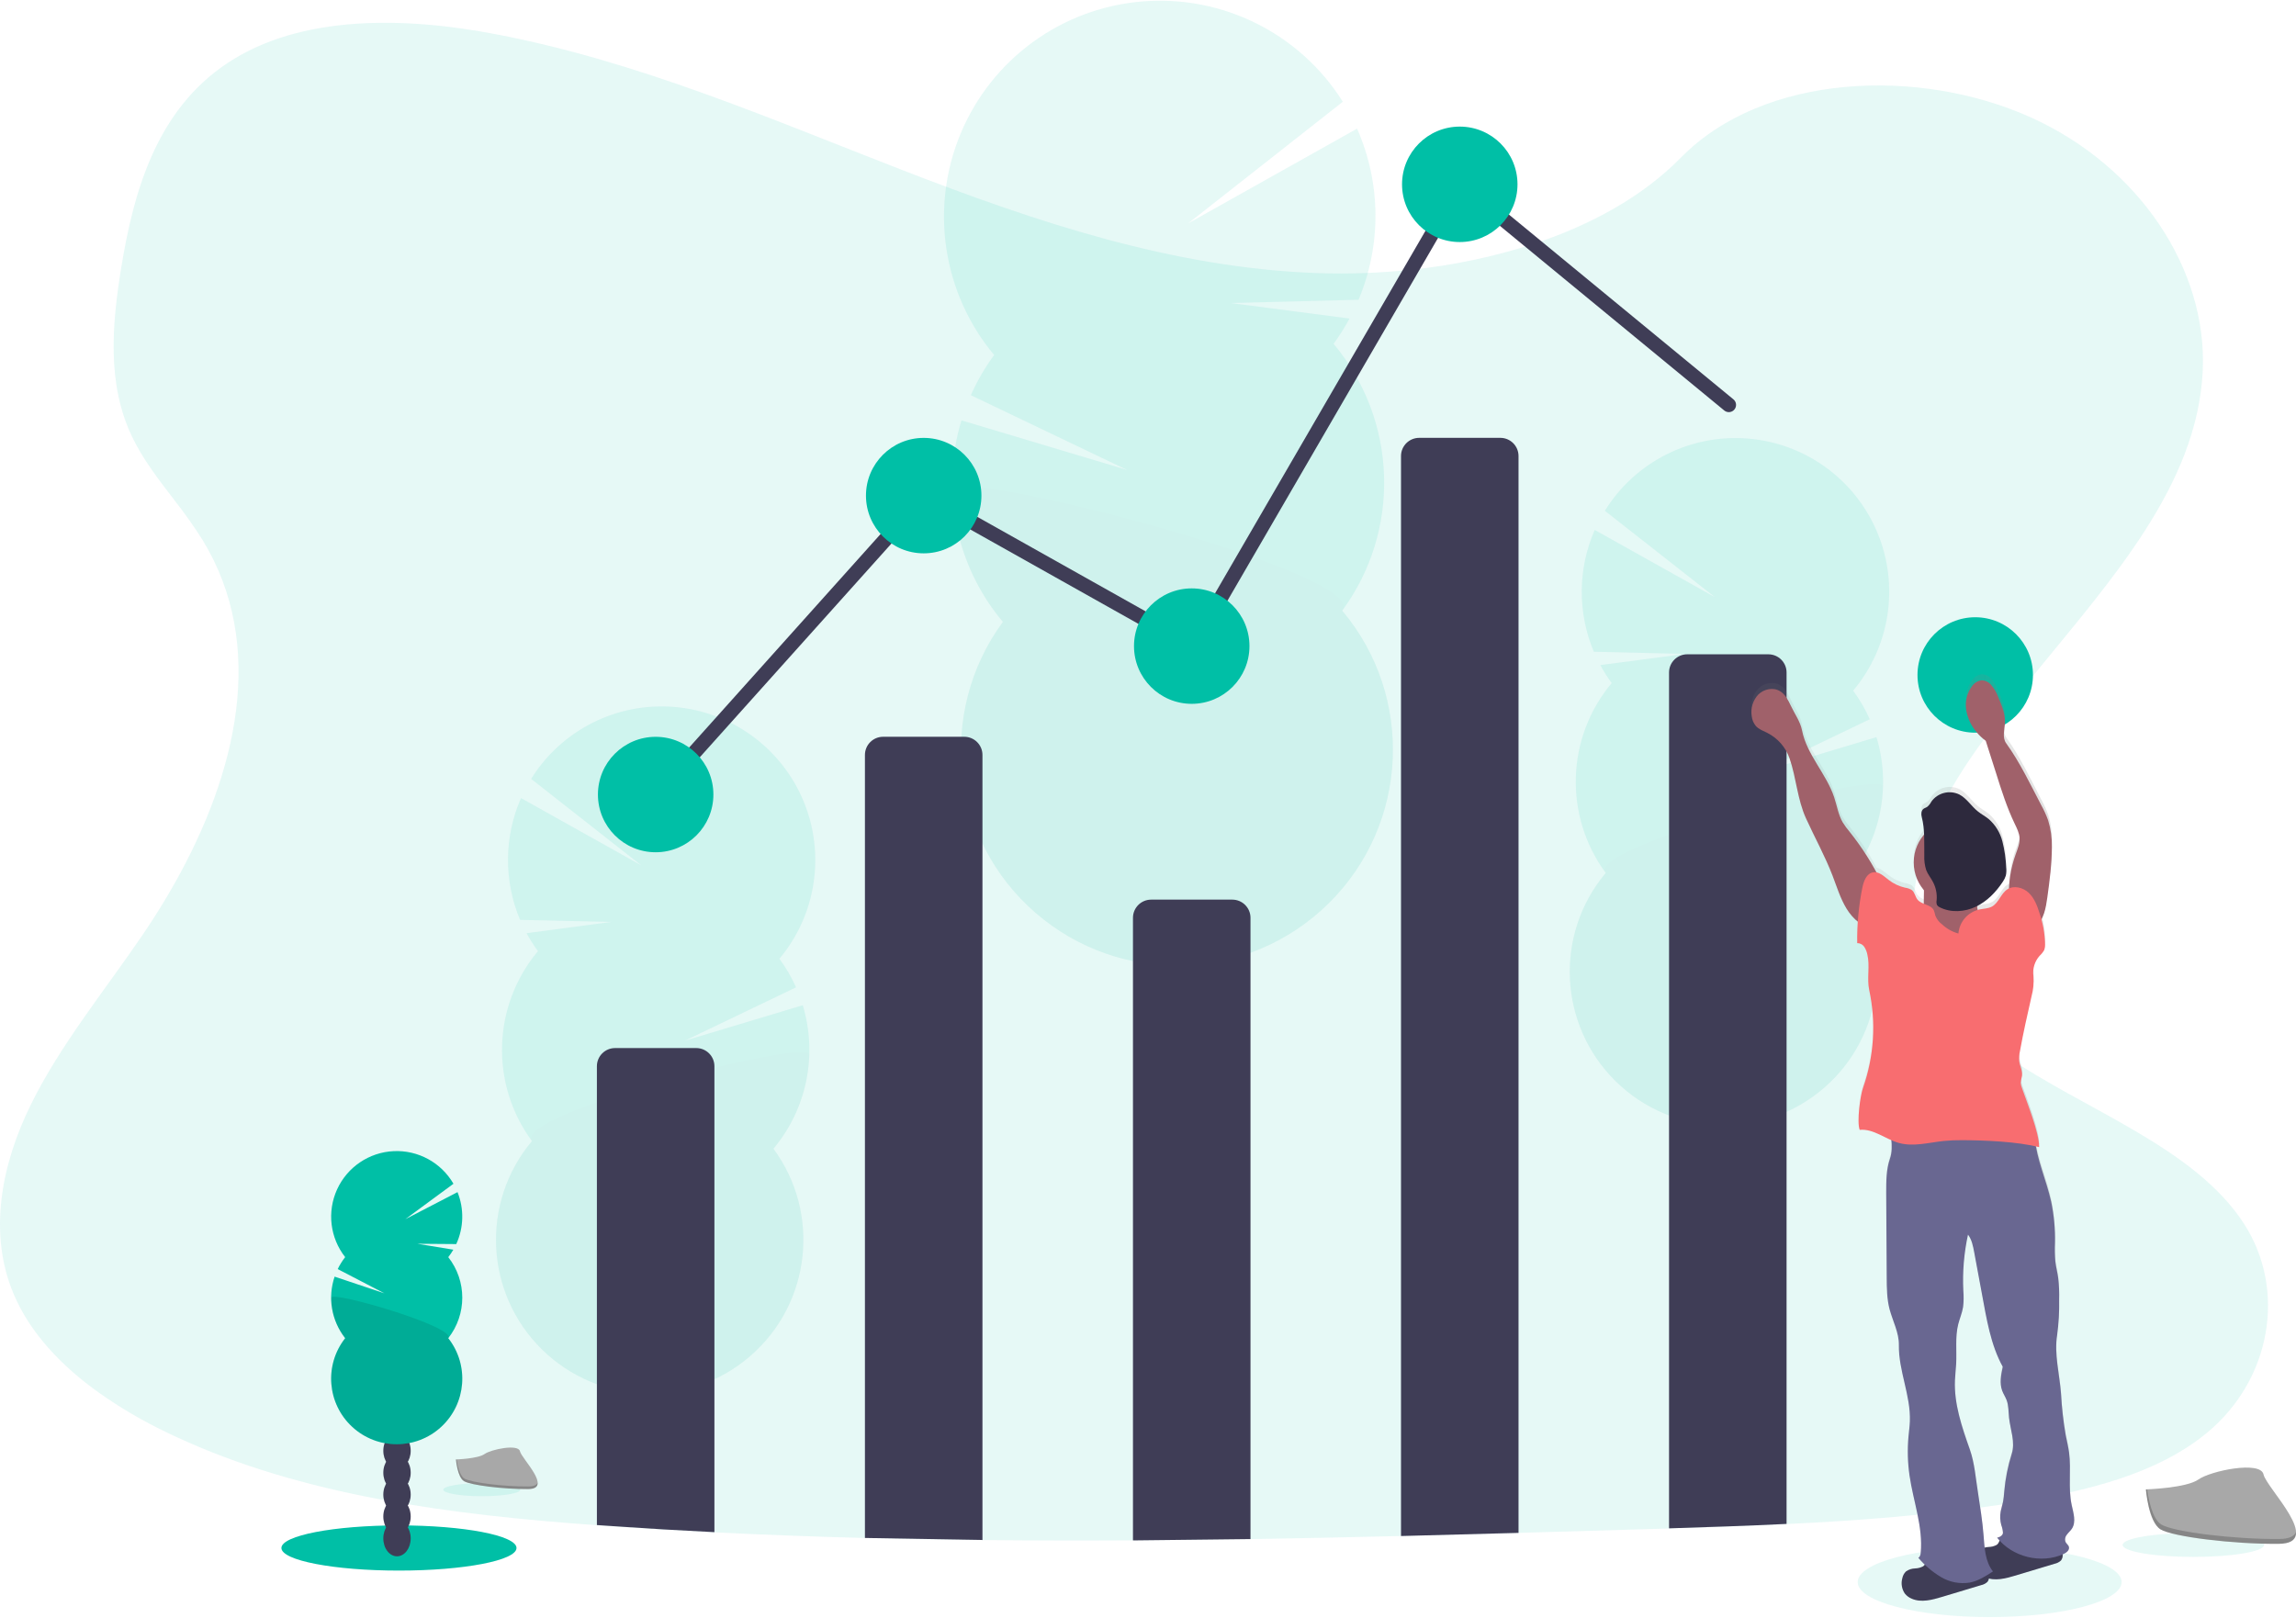
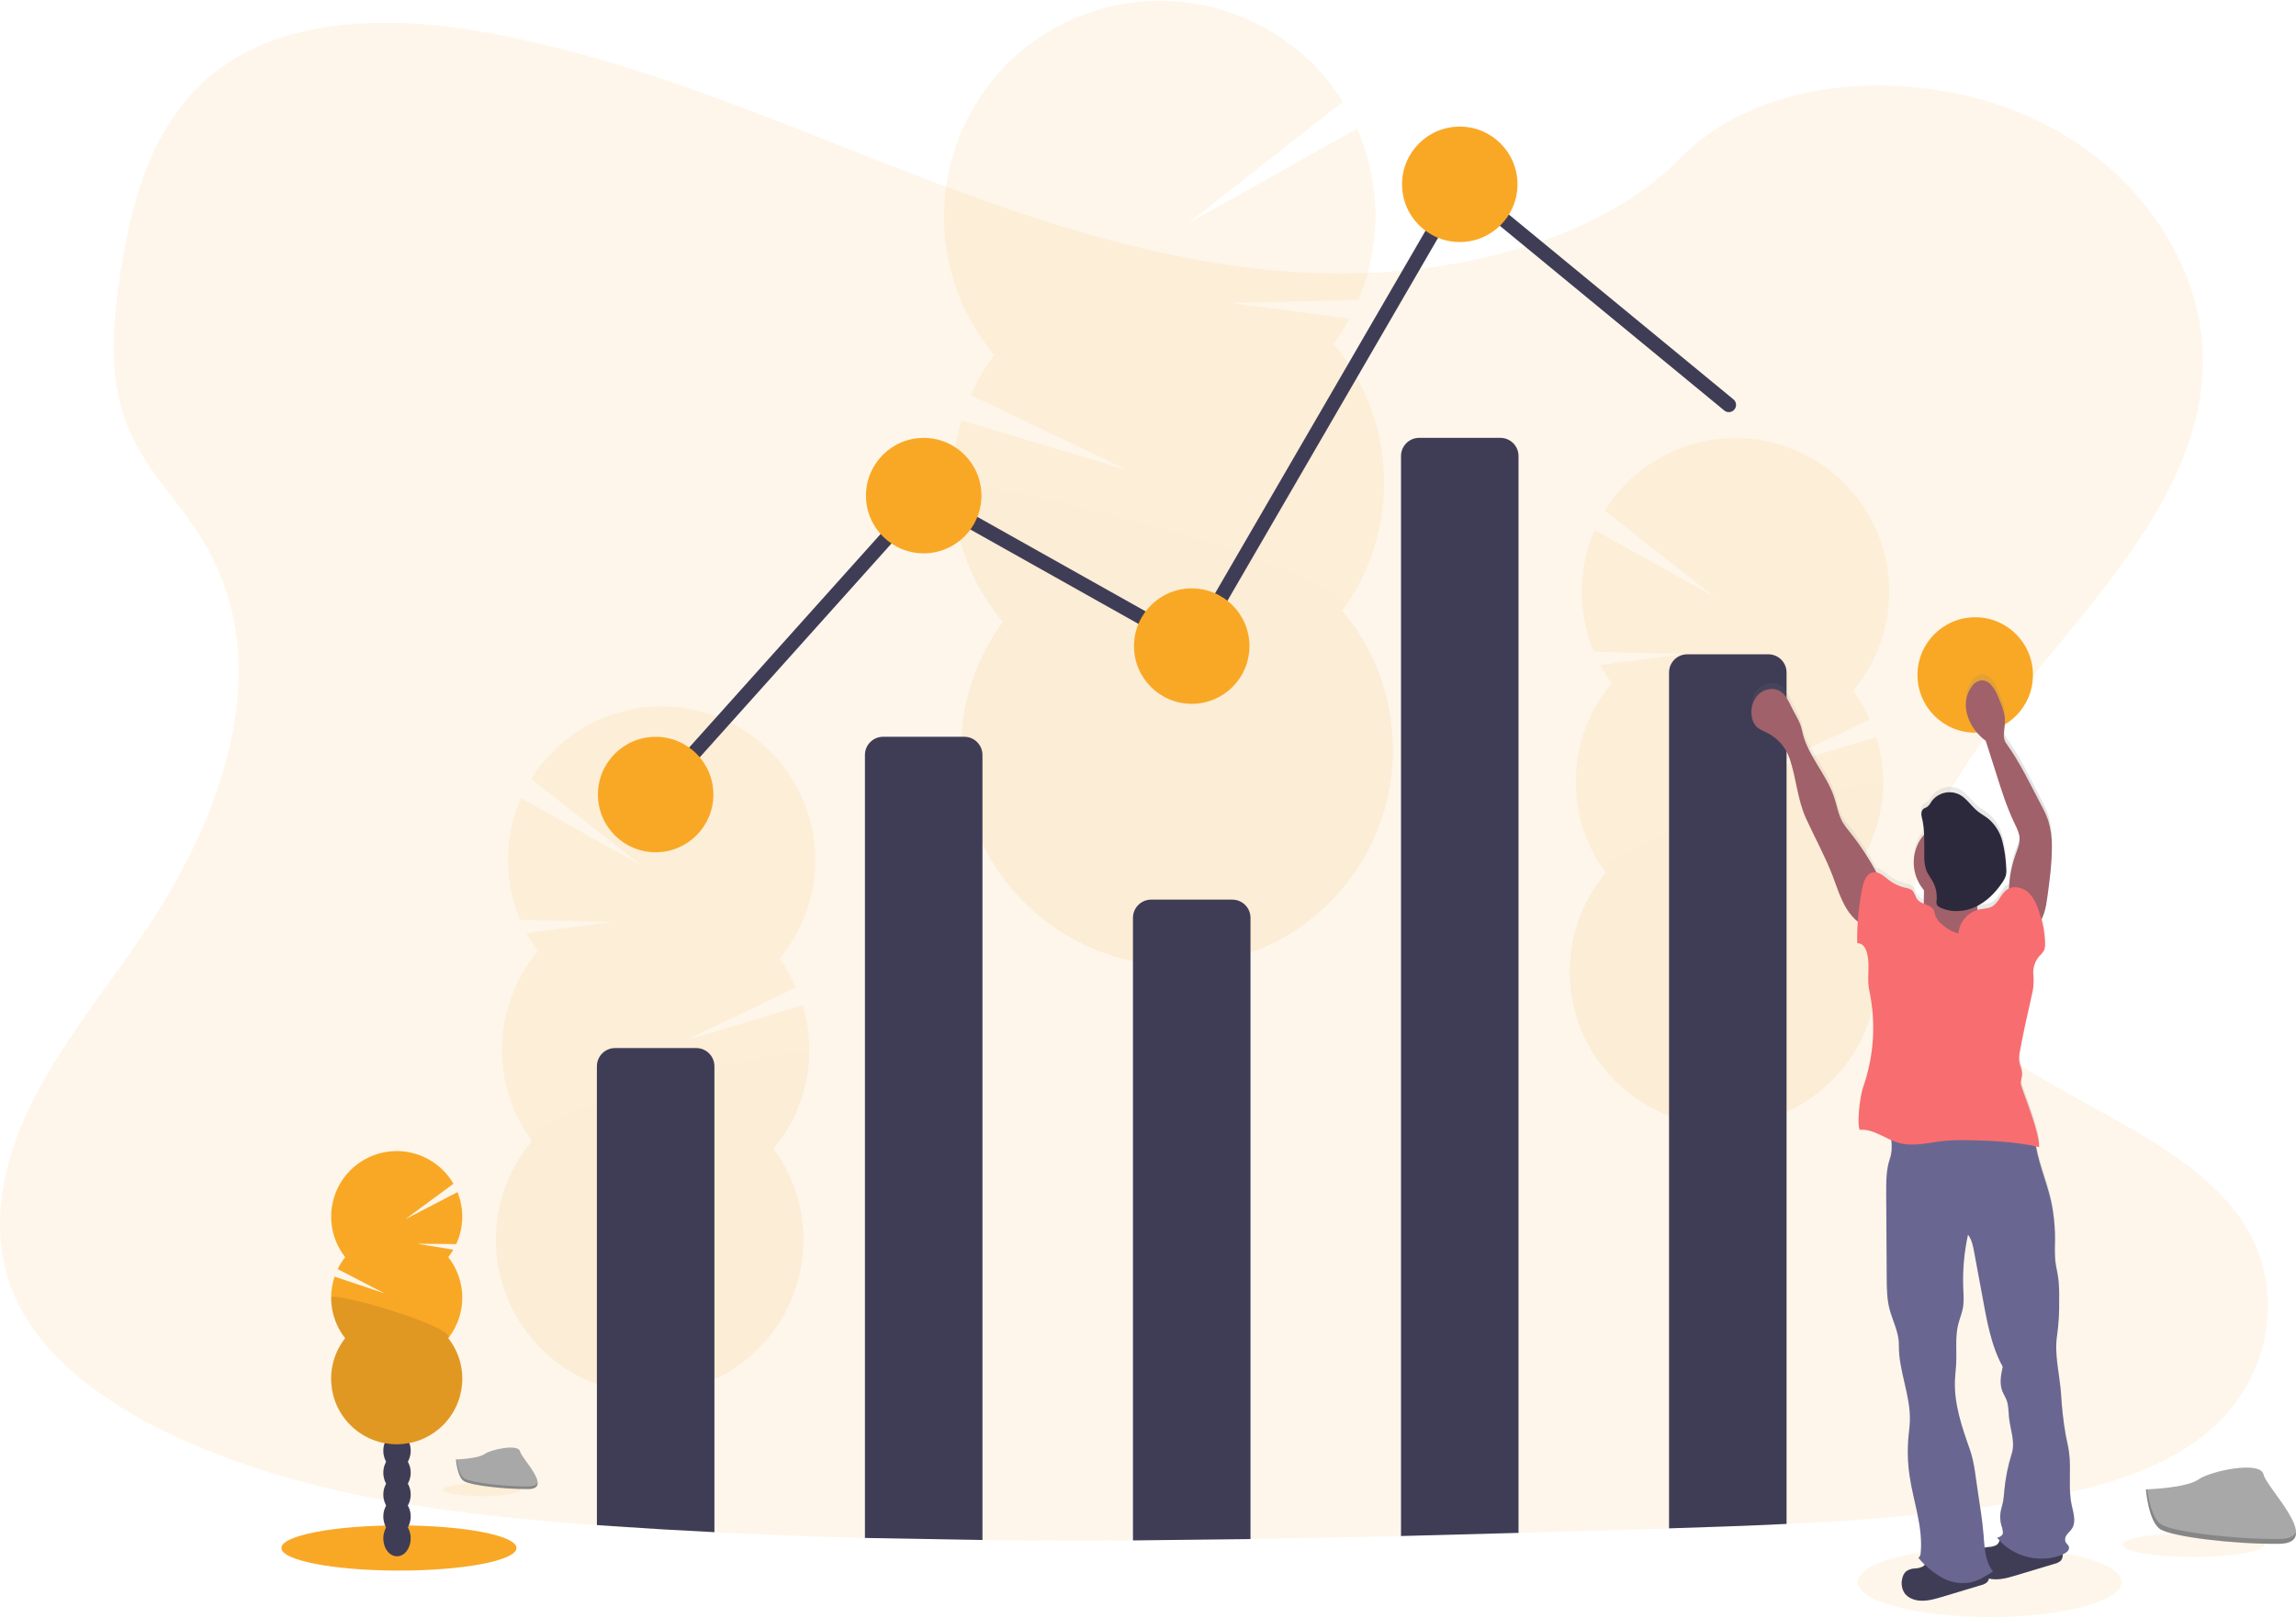
<svg xmlns="http://www.w3.org/2000/svg" id="b43bf247-fd00-4c66-86de-2f4e4870ba29" data-name="Layer 1" width="1113.58" height="784.41" viewBox="0 0 1113.58 784.41">
  <defs>
    <linearGradient id="e697e668-bf6d-4d5c-9412-9fae30629717" x1="990.77" y1="609.55" x2="1147.32" y2="609.55" gradientTransform="matrix(-1, 0, 0, 1, 2040, 0)" gradientUnits="userSpaceOnUse">
      <stop offset="0" stop-color="gray" stop-opacity="0.25" />
      <stop offset="0.54" stop-color="gray" stop-opacity="0.12" />
      <stop offset="1" stop-color="gray" stop-opacity="0.1" />
    </linearGradient>
  </defs>
-   <ellipse cx="965" cy="767.42" rx="64" ry="16.99" fill="#00bfa6" opacity="0.1" />
-   <path d="M1113.76,752.68c-24.35,20.2-59,28.56-92.51,33.84l-5.64.86c-35,5.22-70.39,8-105.9,9.69-19,.92-38,1.57-57,2.15l-14.89.44q-29,.86-58.11,1.69-28.5.81-57,1.52-36.5.89-73,1.48-28.5.45-57,.62-36.51.21-73-.14-28.52-.29-57-1-36.52-.94-73-2.75-24.76-1.21-49.49-2.91l-7.51-.53c-70.77-5.1-142.81-14.25-204.74-43.17l-1.67-.79c-.83-.39-1.66-.78-2.49-1.19a224.11,224.11,0,0,1-32.56-19.09c-18.31-13.06-33.43-29-41.42-47.91-12.52-29.66-5.9-63,8.4-92S94,538.31,112.57,511c5.44-8,10.6-16.3,15.4-24.81,30-53.37,44.88-115.13,13.43-166.56a228.58,228.58,0,0,0-13.43-19c-7.67-10-15.47-20-20.74-31.07-12.29-25.76-9.65-54.73-5.17-82.25,6-36.59,17-76,51.38-98.86,35.67-23.74,86.3-22.54,130.57-14,68.83,13.19,132.36,40.8,196.49,65.7s131.31,47.67,201.82,50.12a322.09,322.09,0,0,0,45.38-1.65h0a287.81,287.81,0,0,0,59.12-12.45c27.75-9.14,53-22.89,71.72-42,40.15-40.85,115.6-43.94,170-19.27,51.91,23.54,85.48,73.36,83,123.12-2.82,55.39-44.3,100.93-82.31,147.64-4.61,5.66-9.16,11.34-13.59,17.06q-3.71,4.79-7.28,9.6h0c-4.17,5.66-8.2,11.35-12,17.11-19.42,29.53-33.15,65-19.78,96.88,7.5,17.85,21.81,31.47,39.06,43.36,38.65,26.63,92,44.55,116,81.83C1152.32,683.63,1144.66,727,1113.76,752.68Z" transform="translate(-43.21 -57.79)" fill="#00bfa6" opacity="0.1" />
+   <ellipse cx="965" cy="767.42" rx="64" ry="16.99" fill="#f9a826" opacity="0.1" />
+   <path d="M1113.76,752.68c-24.35,20.2-59,28.56-92.51,33.84l-5.64.86c-35,5.22-70.39,8-105.9,9.69-19,.92-38,1.57-57,2.15l-14.89.44q-29,.86-58.11,1.69-28.5.81-57,1.52-36.5.89-73,1.48-28.5.45-57,.62-36.51.21-73-.14-28.52-.29-57-1-36.52-.94-73-2.75-24.76-1.21-49.49-2.91l-7.51-.53c-70.77-5.1-142.81-14.25-204.74-43.17l-1.67-.79c-.83-.39-1.66-.78-2.49-1.19a224.11,224.11,0,0,1-32.56-19.09c-18.31-13.06-33.43-29-41.42-47.91-12.52-29.66-5.9-63,8.4-92S94,538.31,112.57,511c5.44-8,10.6-16.3,15.4-24.81,30-53.37,44.88-115.13,13.43-166.56a228.58,228.58,0,0,0-13.43-19c-7.67-10-15.47-20-20.74-31.07-12.29-25.76-9.65-54.73-5.17-82.25,6-36.59,17-76,51.38-98.86,35.67-23.74,86.3-22.54,130.57-14,68.83,13.19,132.36,40.8,196.49,65.7s131.31,47.67,201.82,50.12a322.09,322.09,0,0,0,45.38-1.65h0a287.81,287.81,0,0,0,59.12-12.45c27.75-9.14,53-22.89,71.72-42,40.15-40.85,115.6-43.94,170-19.27,51.91,23.54,85.48,73.36,83,123.12-2.82,55.39-44.3,100.93-82.31,147.64-4.61,5.66-9.16,11.34-13.59,17.06q-3.71,4.79-7.28,9.6h0c-4.17,5.66-8.2,11.35-12,17.11-19.42,29.53-33.15,65-19.78,96.88,7.5,17.85,21.81,31.47,39.06,43.36,38.65,26.63,92,44.55,116,81.83C1152.32,683.63,1144.66,727,1113.76,752.68Z" transform="translate(-43.21 -57.79)" fill="#f9a826" opacity="0.1" />
  <g opacity="0.1">
    <path d="M598.71,607.14q.06,1.41.21,2.76,11.67-4.65,22.91-10a18.57,18.57,0,0,0,10.59-5.18c2.19-1.1,4.37-2.25,6.53-3.4a26.82,26.82,0,0,0-1.66-3c-4.21-6.65-10.61-10.81-17.66-10.58s-13.15,4.8-16.92,11.69A34.46,34.46,0,0,0,598.71,607.14Z" transform="translate(-43.21 -57.79)" fill="#3f3d56" />
    <path d="M597.56,572.17a34.57,34.57,0,0,0,5.15,17.32c4.22,6.63,10.62,10.79,17.67,10.56.49,0,1-.07,1.45-.11a18.57,18.57,0,0,0,10.59-5.18,25.47,25.47,0,0,0,4.87-6.38,35.82,35.82,0,0,0-1.14-35c-4.22-6.65-10.62-10.81-17.67-10.58s-13.14,4.8-16.91,11.69A34.47,34.47,0,0,0,597.56,572.17Z" transform="translate(-43.21 -57.79)" fill="#3f3d56" />
    <ellipse cx="618.28" cy="536.48" rx="21.87" ry="28.63" transform="translate(-60.47 -37.23) rotate(-1.88)" fill="#3f3d56" />
    <ellipse cx="617.13" cy="501.51" rx="21.87" ry="28.63" transform="translate(-59.32 -37.28) rotate(-1.88)" fill="#3f3d56" />
    <ellipse cx="615.99" cy="466.54" rx="21.87" ry="28.63" transform="translate(-58.18 -37.34) rotate(-1.88)" fill="#3f3d56" />
-     <path d="M690,224.56a104.08,104.08,0,0,0,7.74-12.25L640,204.77l62.12-1.58a104.89,104.89,0,0,0-.72-83l-81.91,45.95,75-59A104.75,104.75,0,1,0,525.38,230a105.16,105.16,0,0,0-11.31,19.48l75.81,36.28-80.36-24.06a104.8,104.8,0,0,0,20.11,97.75A104.74,104.74,0,1,0,694.19,354,104.77,104.77,0,0,0,690,224.56Z" transform="translate(-43.21 -57.79)" fill="#00bfa6" />
+     <path d="M690,224.56a104.08,104.08,0,0,0,7.74-12.25L640,204.77l62.12-1.58a104.89,104.89,0,0,0-.72-83l-81.91,45.95,75-59A104.75,104.75,0,1,0,525.38,230a105.16,105.16,0,0,0-11.31,19.48l75.81,36.28-80.36-24.06a104.8,104.8,0,0,0,20.11,97.75A104.74,104.74,0,1,0,694.19,354,104.77,104.77,0,0,0,690,224.56Z" transform="translate(-43.21 -57.79)" fill="#f9a826" />
    <path d="M505.1,295.42a104.26,104.26,0,0,0,24.53,64A104.74,104.74,0,1,0,694.19,354C707.64,335.74,504.72,283.67,505.1,295.42Z" transform="translate(-43.21 -57.79)" opacity="0.1" />
  </g>
  <g opacity="0.1">
    <path d="M369.39,791.35c0,.66-.07,1.32-.15,2q-8.3-3.3-16.31-7.07a13.21,13.21,0,0,1-7.54-3.67q-2.34-1.19-4.65-2.42a18.9,18.9,0,0,1,1.18-2.12c3-4.74,7.54-7.7,12.56-7.54s9.36,3.4,12,8.3A24.5,24.5,0,0,1,369.39,791.35Z" transform="translate(-43.21 -57.79)" fill="#3f3d56" />
    <path d="M370.17,766.46a24.59,24.59,0,0,1-3.64,12.33c-3,4.72-7.55,7.69-12.56,7.53l-1-.08a13.21,13.21,0,0,1-7.54-3.67,18,18,0,0,1-3.47-4.54,25.53,25.53,0,0,1,.78-24.89c3-4.74,7.55-7.7,12.56-7.54s9.36,3.4,12.05,8.3A24.5,24.5,0,0,1,370.17,766.46Z" transform="translate(-43.21 -57.79)" fill="#3f3d56" />
    <ellipse cx="355.4" cy="741.08" rx="20.37" ry="15.56" transform="translate(-439.72 1015.15) rotate(-88.19)" fill="#3f3d56" />
    <ellipse cx="356.18" cy="716.19" rx="20.37" ry="15.56" transform="translate(-414.09 991.83) rotate(-88.19)" fill="#3f3d56" />
    <ellipse cx="356.97" cy="691.3" rx="20.37" ry="15.56" transform="translate(-388.45 968.51) rotate(-88.19)" fill="#3f3d56" />
-     <path d="M304.12,519.17a75.81,75.81,0,0,1-5.53-8.71L339.67,505,295.46,504a74.64,74.64,0,0,1,.44-59.08l58.33,32.63L300.81,435.6a74.54,74.54,0,1,1,120.42,87.26,74.43,74.43,0,0,1,8.07,13.86L375.38,562.6l57.17-17.2A74.65,74.65,0,0,1,418.33,615a74.54,74.54,0,1,1-117.12-3.7,74.54,74.54,0,0,1,2.91-92.12Z" transform="translate(-43.21 -57.79)" fill="#00bfa6" />
+     <path d="M304.12,519.17a75.81,75.81,0,0,1-5.53-8.71L339.67,505,295.46,504a74.64,74.64,0,0,1,.44-59.08l58.33,32.63L300.81,435.6a74.54,74.54,0,1,1,120.42,87.26,74.43,74.43,0,0,1,8.07,13.86L375.38,562.6l57.17-17.2A74.65,74.65,0,0,1,418.33,615a74.54,74.54,0,1,1-117.12-3.7,74.54,74.54,0,0,1,2.91-92.12Z" transform="translate(-43.21 -57.79)" fill="#f9a826" />
    <path d="M435.72,569.43A74.27,74.27,0,0,1,418.33,615a74.54,74.54,0,1,1-117.12-3.7C291.62,598.3,436,561.06,435.72,569.43Z" transform="translate(-43.21 -57.79)" opacity="0.1" />
  </g>
  <g opacity="0.1">
    <path d="M890.16,661.3c0,.67-.07,1.32-.14,2q-8.31-3.3-16.31-7.07a13.26,13.26,0,0,1-7.55-3.67c-1.55-.79-3.11-1.6-4.65-2.42a20.63,20.63,0,0,1,1.18-2.12c3-4.74,7.54-7.7,12.56-7.54s9.36,3.4,12,8.3A24.5,24.5,0,0,1,890.16,661.3Z" transform="translate(-43.21 -57.79)" fill="#3f3d56" />
    <path d="M891,636.41a24.59,24.59,0,0,1-3.65,12.33c-3,4.72-7.54,7.69-12.56,7.53l-1-.08a13.26,13.26,0,0,1-7.55-3.67,18.32,18.32,0,0,1-3.47-4.54,25.53,25.53,0,0,1,.78-24.89c3-4.73,7.55-7.7,12.56-7.54s9.37,3.4,12.05,8.3A24.5,24.5,0,0,1,891,636.41Z" transform="translate(-43.21 -57.79)" fill="#3f3d56" />
    <ellipse cx="876.17" cy="611.03" rx="20.37" ry="15.56" transform="translate(194.62 1409.71) rotate(-88.19)" fill="#3f3d56" />
    <ellipse cx="876.96" cy="586.14" rx="20.37" ry="15.56" transform="translate(220.26 1386.4) rotate(-88.19)" fill="#3f3d56" />
    <ellipse cx="877.74" cy="561.26" rx="20.37" ry="15.56" transform="translate(245.89 1363.08) rotate(-88.19)" fill="#3f3d56" />
-     <path d="M824.89,389.12a73.57,73.57,0,0,1-5.52-8.71L860.45,375l-44.21-1.07a74.7,74.7,0,0,1,.43-59.08L875,347.48l-53.42-41.93A74.55,74.55,0,1,1,942,392.81a74.39,74.39,0,0,1,8.06,13.86l-53.92,25.88,57.17-17.2a74.57,74.57,0,0,1-14.22,69.59A74.53,74.53,0,1,1,822,481.24a74.54,74.54,0,0,1,2.91-92.12Z" transform="translate(-43.21 -57.79)" fill="#00bfa6" />
+     <path d="M824.89,389.12a73.57,73.57,0,0,1-5.52-8.71L860.45,375l-44.21-1.07a74.7,74.7,0,0,1,.43-59.08L875,347.48l-53.42-41.93A74.55,74.55,0,1,1,942,392.81a74.39,74.39,0,0,1,8.06,13.86l-53.92,25.88,57.17-17.2a74.57,74.57,0,0,1-14.22,69.59A74.53,74.53,0,1,1,822,481.24a74.54,74.54,0,0,1,2.91-92.12Z" transform="translate(-43.21 -57.79)" fill="#f9a826" />
    <path d="M956.5,439.38a74.2,74.2,0,0,1-17.4,45.56A74.53,74.53,0,1,1,822,481.24C812.4,468.25,956.76,431,956.5,439.38Z" transform="translate(-43.21 -57.79)" opacity="0.1" />
  </g>
-   <ellipse cx="193.5" cy="750.89" rx="57.01" ry="10.96" fill="#00bfa6" />
+   <ellipse cx="193.5" cy="750.89" rx="57.01" ry="10.96" fill="#f9a826" />
  <ellipse cx="192.55" cy="746.23" rx="6.64" ry="8.69" fill="#3f3d56" />
  <ellipse cx="192.55" cy="735.61" rx="6.64" ry="8.69" fill="#3f3d56" />
  <ellipse cx="192.55" cy="724.99" rx="6.64" ry="8.69" fill="#3f3d56" />
  <ellipse cx="192.55" cy="714.37" rx="6.64" ry="8.69" fill="#3f3d56" />
  <ellipse cx="192.55" cy="703.75" rx="6.64" ry="8.69" fill="#3f3d56" />
  <ellipse cx="192.55" cy="693.13" rx="6.64" ry="8.69" fill="#3f3d56" />
  <ellipse cx="192.55" cy="682.51" rx="6.64" ry="8.69" fill="#3f3d56" />
-   <path d="M260.61,667.62a32.32,32.32,0,0,0,2.47-3.64l-17.44-2.87,18.86.15a31.89,31.89,0,0,0,.61-25.2L239.8,649.19,263.14,632a31.8,31.8,0,1,0-52.52,35.59,32,32,0,0,0-3.62,5.8l22.64,11.76-24.14-8.1a31.82,31.82,0,0,0,5.12,29.86,31.8,31.8,0,1,0,50,0,31.82,31.82,0,0,0,0-39.32Z" transform="translate(-43.21 -57.79)" fill="#00bfa6" />
+   <path d="M260.61,667.62a32.32,32.32,0,0,0,2.47-3.64l-17.44-2.87,18.86.15a31.89,31.89,0,0,0,.61-25.2L239.8,649.19,263.14,632a31.8,31.8,0,1,0-52.52,35.59,32,32,0,0,0-3.62,5.8l22.64,11.76-24.14-8.1a31.82,31.82,0,0,0,5.12,29.86,31.8,31.8,0,1,0,50,0,31.82,31.82,0,0,0,0-39.32Z" transform="translate(-43.21 -57.79)" fill="#f9a826" />
  <path d="M203.82,687.28a31.67,31.67,0,0,0,6.8,19.66,31.8,31.8,0,1,0,50,0C264.87,701.53,203.82,683.71,203.82,687.28Z" transform="translate(-43.21 -57.79)" opacity="0.1" />
  <path d="M389.71,575v226q-24.76-1.21-49.49-2.91l-7.51-.53V575a8.82,8.82,0,0,1,8.82-8.82h39.36A8.82,8.82,0,0,1,389.71,575Z" transform="translate(-43.21 -57.79)" fill="#3f3d56" />
  <path d="M462.71,803.81V424a8.82,8.82,0,0,1,8.82-8.82h39.36a8.82,8.82,0,0,1,8.82,8.82v380.8Z" transform="translate(-43.21 -57.79)" fill="#3f3d56" />
  <path d="M592.71,805V503a8.82,8.82,0,0,1,8.82-8.82h39.36a8.82,8.82,0,0,1,8.82,8.82V804.35Z" transform="translate(-43.21 -57.79)" fill="#3f3d56" />
  <path d="M779.71,279V801.35q-28.5.81-57,1.52V279a8.82,8.82,0,0,1,8.82-8.82h39.36A8.82,8.82,0,0,1,779.71,279Z" transform="translate(-43.21 -57.79)" fill="#3f3d56" />
  <path d="M909.71,384v413c-19,.92-38,1.57-57,2.15V384a8.82,8.82,0,0,1,8.82-8.82h39.36A8.82,8.82,0,0,1,909.71,384Z" transform="translate(-43.21 -57.79)" fill="#3f3d56" />
  <polyline points="318.5 385.41 448.5 240.41 578.5 313.41 708.5 89.41 838.5 196.41" fill="none" stroke="#3f3d56" stroke-linecap="round" stroke-miterlimit="10" stroke-width="7" />
-   <circle cx="318" cy="385.41" r="28" fill="#00bfa6" />
-   <circle cx="448" cy="240.41" r="28" fill="#00bfa6" />
-   <circle cx="578" cy="313.41" r="28" fill="#00bfa6" />
-   <circle cx="708" cy="89.41" r="28" fill="#00bfa6" />
-   <circle cx="958" cy="327.41" r="28" fill="#00bfa6" />
-   <ellipse cx="233.68" cy="722.61" rx="18.68" ry="3.16" fill="#00bfa6" opacity="0.1" />
+   <circle cx="318" cy="385.41" r="28" fill="#f9a826" />
+   <circle cx="448" cy="240.41" r="28" fill="#f9a826" />
+   <circle cx="578" cy="313.41" r="28" fill="#f9a826" />
+   <circle cx="708" cy="89.41" r="28" fill="#f9a826" />
+   <circle cx="958" cy="327.41" r="28" fill="#f9a826" />
+   <ellipse cx="233.68" cy="722.61" rx="18.68" ry="3.16" fill="#f9a826" opacity="0.1" />
  <path d="M264.35,765.73s10.65-.33,13.86-2.62,16.39-5,17.19-1.35,16,18.24,4,18.34-27.95-1.88-31.15-3.83S264.35,765.73,264.35,765.73Z" transform="translate(-43.21 -57.79)" fill="#a8a8a8" />
  <path d="M299.59,778.82c-12,.1-27.94-1.87-31.15-3.82-2.44-1.49-3.41-6.82-3.74-9.28h-.35s.67,8.59,3.88,10.54,19.12,3.93,31.15,3.83c3.47,0,4.67-1.26,4.6-3.09C303.5,778.11,302.18,778.8,299.59,778.82Z" transform="translate(-43.21 -57.79)" opacity="0.2" />
-   <ellipse cx="1063.8" cy="749.41" rx="34.31" ry="5.8" fill="#00bfa6" opacity="0.1" />
+   <ellipse cx="1063.8" cy="749.41" rx="34.31" ry="5.8" fill="#f9a826" opacity="0.1" />
  <path d="M1084,780.25s19.57-.6,25.47-4.8,30.1-9.21,31.56-2.48,29.42,33.5,7.32,33.68-51.34-3.44-57.23-7S1084,780.25,1084,780.25Z" transform="translate(-43.21 -57.79)" fill="#a8a8a8" />
  <path d="M1148.72,804.31c-22.1.18-51.34-3.44-57.23-7-4.48-2.73-6.27-12.53-6.87-17l-.65,0s1.24,15.79,7.12,19.37,35.14,7.21,57.23,7c6.38,0,8.58-2.32,8.46-5.68C1155.89,803,1153.46,804.27,1148.72,804.31Z" transform="translate(-43.21 -57.79)" opacity="0.2" />
  <path d="M892.81,402.37a9,9,0,0,0,2,4.77c1.45,1.64,3.62,2.39,5.57,3.37a22,22,0,0,1,10.76,12.37c3.33,9.72,3.76,20,8,29.38s9.22,18.39,12.88,28c2.08,5.45,3.74,11.12,6.79,16.08a24.94,24.94,0,0,0,5.57,6.41c-.23,3.52-.32,7-.3,10.52a4,4,0,0,1,3.42,1.8,10.41,10.41,0,0,1,1.5,3.75c1.37,5.67-.32,11.71.91,17.41a88.56,88.56,0,0,1-3,47.64c-1.37,3.88-3.09,16.72-1.63,20.57,5.44-.55,10.26,2.79,15.35,5a21.12,21.12,0,0,1-.72,9c-1.83,5.27-1.82,11-1.79,16.57l.25,41.26c0,5.23.07,10.53,1.38,15.6,1.49,5.71,4.62,11.53,4.52,17.43C964,722,970,734.1,969.52,746.7c-.09,2.42-.42,4.82-.65,7.22a82.14,82.14,0,0,0,.48,19.19c1.82,12.66,6.63,25.11,5.43,37.84-.08.86-.37,2-1.18,2.33,1,1.13,2.06,2.25,3.14,3.32a2.85,2.85,0,0,1-.87.91,8.84,8.84,0,0,1-3.82,1,8.09,8.09,0,0,0-4.37,1.42,6.29,6.29,0,0,0-1.82,3.34,9,9,0,0,0,1.2,7.48,8.35,8.35,0,0,0,3.39,2.54c4.62,2,9.92.55,14.74-.91l18.88-5.72a6.36,6.36,0,0,0,3.07-1.6,3.36,3.36,0,0,0,.75-1.62c4.17,1,8.75-.23,13-1.5l18.88-5.73a6.27,6.27,0,0,0,3.07-1.6,3.66,3.66,0,0,0,.77-3c.14-.06.28-.1.42-.17,1.44-.65,3-1.92,2.65-3.45-.25-1-1.25-1.58-1.68-2.5a3.61,3.61,0,0,1,.7-3.53c.74-1,1.74-1.83,2.42-2.88,2.18-3.34.7-7.73-.12-11.64-1.77-8.35-.13-17.07-1.25-25.53-.38-2.85-1.07-5.65-1.62-8.48a173.29,173.29,0,0,1-2.31-20.22c-.72-9.68-3.41-19.22-1.87-28.82a111.93,111.93,0,0,0,.95-17,74,74,0,0,0-.47-10.84c-.39-2.68-1.08-5.31-1.38-8a72.52,72.52,0,0,1-.16-9.09,89.92,89.92,0,0,0-1.86-20.12c-2-9.09-5.76-17.79-7.36-26.9.54.12,1.08.24,1.6.38.06-7-6.07-22.22-8.34-28.86a8.39,8.39,0,0,1-.6-2.55,27.51,27.51,0,0,1,.63-3.43c.29-2.42-1-4.72-1.35-7.14a16.75,16.75,0,0,1,.37-5.08c1.61-8.95,3.61-17.83,5.61-26.7a28.44,28.44,0,0,0,.89-9.87,12.39,12.39,0,0,1,3-9.83,11.66,11.66,0,0,0,2.22-2.79,7.08,7.08,0,0,0,.44-2.79,44.83,44.83,0,0,0-1.8-12.15c1.76-3.19,2.41-7.11,2.92-10.81,1.12-8.17,2.24-16.38,2.2-24.63a41.75,41.75,0,0,0-1.8-13,51.59,51.59,0,0,0-3.42-7.54c-5.26-10.13-10.29-20.79-16.93-30.07-2-2.82-.74-6.71-.6-10.19.15-4.2-1.51-8.23-3.14-12.09a19.84,19.84,0,0,0-3.76-6.47,6.11,6.11,0,0,0-4.4-2,6.63,6.63,0,0,0-4.69,2.87,15.47,15.47,0,0,0-2.81,11.57,22.37,22.37,0,0,0,5.09,10.93,24.77,24.77,0,0,0,4.39,4.17q2.48,7.88,5,15.75c2.64,8.35,5.28,16.74,9,24.64,1.09,2.29,2.29,4.62,2.42,7.15.14,2.73-1,5.33-1.91,7.9a55.75,55.75,0,0,0-3.22,16.66,5.73,5.73,0,0,0-.84.46c-3.15,2.06-4.14,6.55-7.42,8.39-1.91,1.07-4.23,1-6.37,1.49-.19,0-.38.1-.58.16-.08-.4-.16-.79-.21-1.2a3.23,3.23,0,0,1,0-.77,33.59,33.59,0,0,0,12.43-11.84,10.83,10.83,0,0,0,1.47-3,11.6,11.6,0,0,0,.15-3.9,62.24,62.24,0,0,0-1.85-12.85,21.37,21.37,0,0,0-6.69-10.89c-1.64-1.32-3.53-2.31-5.16-3.64-3.18-2.57-5.36-6.37-9-8.28A10.83,10.83,0,0,0,980,444.12a7.89,7.89,0,0,1-2,2.54,20.55,20.55,0,0,0-1.86,1c-1.1.88-1.16,2.57-.8,3.94a41,41,0,0,1,1.14,8.59,21,21,0,0,0-.06,27.17c0,1.86,0,3.72-.07,5.58,0,.35,0,.71-.07,1.06a7.21,7.21,0,0,1-3-2c-1.12-1.4-1.32-3.46-2.69-4.61a7.59,7.59,0,0,0-3.28-1.2,20.37,20.37,0,0,1-8-3.79c-1.85-1.43-3.77-3.26-5.93-3.68a131.57,131.57,0,0,0-13-19.84,38.65,38.65,0,0,1-3.4-4.67c-2.15-3.75-2.79-8.16-4.15-12.27-3.8-11.52-13.28-20.76-15.59-32.68-.84-4.32-3.58-8.08-5.46-12.06-1.27-2.69-2.67-5.53-5.21-7.07-3.27-2-7.79-1.08-10.51,1.61A12.63,12.63,0,0,0,892.81,402.37Zm118.73,404.69a8.84,8.84,0,0,1-3.82,1,18.43,18.43,0,0,0-2,.32c-.25-2.1-.39-4.23-.55-6.3-.53-6.79-1.59-13.53-2.64-20.26-1.1-7-1.62-14.66-4-21.38-3.83-10.94-7.71-22.21-7.22-33.8.11-2.63.44-5.24.58-7.86.32-6.49-.59-13.12,1-19.43.71-2.87,1.92-5.61,2.38-8.53a40.49,40.49,0,0,0,.1-7.94,105.53,105.53,0,0,1,2.27-27.35c1.86,2.43,2.47,5.57,3,8.58l3.75,20.34c2.23,12.07,4.2,24.87,10.11,35.61-.83,3.87-1.65,8-.28,11.7.59,1.6,1.56,3,2.16,4.62,1,2.69.86,5.65,1.16,8.5.65,6,3.13,11.9,1.31,17.69a86.29,86.29,0,0,0-3.63,18.36,44.71,44.71,0,0,1-.6,5.17c-.32,1.54-.84,3-1.13,4.58a15.17,15.17,0,0,0,.29,6.67,13.62,13.62,0,0,1,.82,3.75c0,1.28-1.57,2.2-2.83,2.4.37.48.77.94,1.18,1.39A4.38,4.38,0,0,1,1011.54,807.06Z" transform="translate(-43.21 -57.79)" fill="url(#e697e668-bf6d-4d5c-9412-9fae30629717)" />
  <path d="M972.05,818.6a8.09,8.09,0,0,0-4.37,1.42,6.16,6.16,0,0,0-1.82,3.32,8.88,8.88,0,0,0,1.2,7.42,8.33,8.33,0,0,0,3.39,2.53c4.62,2,9.92.54,14.74-.91l18.88-5.68a6.34,6.34,0,0,0,3.07-1.59,4.17,4.17,0,0,0,.08-4.86,9.44,9.44,0,0,0-4-3.19c-5.87-2.86-12.49-3.51-18.94-3.63-2.4,0-4.77-.58-6.4,1.27-.86,1-.7,2.07-2,2.92A9,9,0,0,1,972.05,818.6Z" transform="translate(-43.21 -57.79)" fill="#3f3d56" />
  <path d="M1007.72,808.22a8.17,8.17,0,0,0-4.37,1.42,6.2,6.2,0,0,0-1.82,3.32,8.91,8.91,0,0,0,1.2,7.43,8.4,8.4,0,0,0,3.39,2.52c4.63,2,9.92.55,14.74-.9l18.88-5.69a6.34,6.34,0,0,0,3.07-1.59,4.16,4.16,0,0,0,.08-4.85,9.47,9.47,0,0,0-4-3.19c-5.88-2.86-12.5-3.52-18.95-3.64-2.4,0-4.76-.57-6.4,1.28-.86,1-.7,2.06-2,2.91A8.7,8.7,0,0,1,1007.72,808.22Z" transform="translate(-43.21 -57.79)" fill="#3f3d56" />
  <path d="M991.31,603.32a232.59,232.59,0,0,1,33.49-.94,6.66,6.66,0,0,1,2.17.34c2.46,1,2.84,4.22,3.07,6.85,1,10.68,5.66,20.63,8,31.09a88.83,88.83,0,0,1,1.86,20,71.72,71.72,0,0,0,.16,9c.3,2.67,1,5.29,1.38,7.95a73,73,0,0,1,.47,10.77,110.49,110.49,0,0,1-.95,16.87c-1.54,9.53,1.15,19,1.87,28.64A170.93,170.93,0,0,0,1045.1,754c.55,2.81,1.24,5.59,1.62,8.42,1.12,8.41-.52,17.07,1.25,25.37.82,3.88,2.3,8.24.12,11.56-.68,1-1.68,1.85-2.42,2.86a3.57,3.57,0,0,0-.7,3.51c.43.91,1.43,1.51,1.68,2.48.39,1.53-1.21,2.78-2.65,3.43-10.85,4.9-24.84,1.45-32.16-7.94,1.26-.2,2.8-1.11,2.83-2.39a13.5,13.5,0,0,0-.82-3.72,15,15,0,0,1-.29-6.62c.29-1.54.81-3,1.13-4.55a44.2,44.2,0,0,0,.6-5.14,85.21,85.21,0,0,1,3.63-18.24c1.82-5.75-.66-11.57-1.31-17.57-.3-2.84-.17-5.77-1.16-8.45-.6-1.58-1.57-3-2.16-4.58-1.37-3.69-.55-7.79.28-11.63-5.91-10.67-7.88-23.39-10.11-35.38l-3.75-20.2c-.56-3-1.17-6.11-3-8.53a104.16,104.16,0,0,0-2.27,27.17,40,40,0,0,1-.1,7.89c-.46,2.9-1.67,5.63-2.38,8.47-1.55,6.27-.64,12.85-1,19.3-.14,2.61-.47,5.2-.58,7.81-.49,11.52,3.39,22.72,7.22,33.59,2.35,6.67,2.87,14.25,4,21.23,1,6.69,2.11,13.38,2.64,20.13.49,6.2.71,12.91,4.57,17.78-3.53,2.29-7.17,4.62-11.3,5.41a20.86,20.86,0,0,1-13.92-2.7,43.79,43.79,0,0,1-11-9.35c.81-.28,1.1-1.46,1.18-2.31,1.2-12.66-3.61-25-5.43-37.6a81,81,0,0,1-.48-19.06c.23-2.39.56-4.78.65-7.18.48-12.51-5.55-24.56-5.33-37.08.1-5.87-3-11.65-4.52-17.32-1.31-5-1.35-10.3-1.38-15.5l-.25-41c0-5.54,0-11.22,1.79-16.45,2.2-6.3-.32-13.53-.7-20.19A83.22,83.22,0,0,0,991.31,603.32Z" transform="translate(-43.21 -57.79)" fill="#696791" />
  <path d="M955.66,485.52a130.66,130.66,0,0,0-15.31-24.17,38.33,38.33,0,0,1-3.4-4.64c-2.15-3.73-2.79-8.11-4.15-12.19-3.8-11.44-13.28-20.63-15.59-32.46-.84-4.3-3.58-8-5.46-12-1.27-2.67-2.67-5.49-5.21-7-3.27-2-7.79-1.08-10.51,1.6a12.49,12.49,0,0,0-3.22,10.55,8.93,8.93,0,0,0,2,4.74c1.45,1.63,3.62,2.37,5.57,3.35a21.88,21.88,0,0,1,10.76,12.29c3.33,9.65,3.76,19.87,8,29.19s9.22,18.26,12.88,27.79c2.08,5.41,3.74,11,6.79,16s7.81,9.19,13.56,9.94A33.45,33.45,0,0,1,954,497.83C955.25,493.89,957.47,489.25,955.66,485.52Z" transform="translate(-43.21 -57.79)" fill="#a0616a" />
  <path d="M1017.57,493a55.26,55.26,0,0,1,3.25-20.78c.92-2.55,2-5.14,1.91-7.85-.13-2.52-1.33-4.83-2.42-7.11-3.76-7.85-6.4-16.17-9-24.47l-5-15.65a24.31,24.31,0,0,1-4.39-4.15,22.1,22.1,0,0,1-5.09-10.86,15.25,15.25,0,0,1,2.81-11.48,6.65,6.65,0,0,1,4.69-2.86,6.14,6.14,0,0,1,4.4,2,19.71,19.71,0,0,1,3.76,6.42c1.63,3.84,3.29,7.84,3.14,12-.14,3.46-1.43,7.32.6,10.13,6.64,9.22,11.67,19.81,16.93,29.88a50.56,50.56,0,0,1,3.42,7.49,41.19,41.19,0,0,1,1.8,12.94c0,8.19-1.08,16.35-2.2,24.47-.71,5.09-1.64,10.63-5.49,14C1026.69,502,1022.67,497,1017.57,493Z" transform="translate(-43.21 -57.79)" fill="#a0616a" />
  <circle cx="948.92" cy="418.36" r="20.75" fill="#a0616a" />
  <path d="M1002.18,498c.5,3.75,2.51,7.11,4.47,10.35,1.18,2,2.69,4.13,5,4.35a100.79,100.79,0,0,1-18.85,7.58,21.32,21.32,0,0,1-6.88,1.11,16.83,16.83,0,0,1-5.73-1.47A28.49,28.49,0,0,1,964,501a37.6,37.6,0,0,0,7.71-.59,5.67,5.67,0,0,0,3.78-1.86,6,6,0,0,0,.78-3.34c.1-3.46.11-6.93,0-10.39a41,41,0,0,1,15.08,1.86c2,.65,4,1.43,6,1.94,1.26.32,4.73,0,5.66.73C1004.54,490.38,1001.83,495.45,1002.18,498Z" transform="translate(-43.21 -57.79)" fill="#a0616a" />
  <path d="M993.06,510.61A13.06,13.06,0,0,1,1003,499c2.14-.48,4.46-.42,6.37-1.48,3.28-1.83,4.27-6.29,7.42-8.34s7.62-.91,10.36,1.68,4.13,6.28,5.25,9.89a50.06,50.06,0,0,1,2.69,15.15,7,7,0,0,1-.44,2.77,11.56,11.56,0,0,1-2.22,2.77,12.26,12.26,0,0,0-3,9.77,28,28,0,0,1-.89,9.8c-2,8.82-4,17.63-5.61,26.53a16.47,16.47,0,0,0-.37,5c.31,2.41,1.64,4.69,1.35,7.1a26.87,26.87,0,0,0-.63,3.41,8.27,8.27,0,0,0,.6,2.53c2.27,6.59,8.4,21.69,8.34,28.67-10.65-2.73-26.35-3.34-37.35-3.39a83.11,83.11,0,0,0-9.06.4c-7.23.78-14.63,2.89-21.64.94-6.51-1.81-12.27-7-19-6.35-1.46-3.82.26-16.57,1.63-20.43a87.44,87.44,0,0,0,3-47.33c-1.23-5.66.46-11.67-.91-17.29a10.31,10.31,0,0,0-1.5-3.73,4,4,0,0,0-3.42-1.79,127.39,127.39,0,0,1,2.5-26.93c.66-3.15,2-6.87,5.23-7.41,2.86-.49,5.26,1.93,7.56,3.7a20.31,20.31,0,0,0,8,3.76,7.59,7.59,0,0,1,3.28,1.2c1.37,1.14,1.57,3.19,2.69,4.58,2,2.49,6.47,2.28,7.89,5.15a19.61,19.61,0,0,1,.75,2.62,9.62,9.62,0,0,0,3.3,4.26A18.56,18.56,0,0,0,993.06,510.61Z" transform="translate(-43.21 -57.79)" fill="#f86d70" />
  <path d="M975.27,454.09c-.36-1.37-.3-3,.8-3.92.55-.43,1.27-.59,1.86-1a8,8,0,0,0,2-2.53,10.86,10.86,0,0,1,13.59-3.45c3.61,1.89,5.79,5.67,9,8.22,1.63,1.32,3.52,2.3,5.16,3.62a21.21,21.21,0,0,1,6.69,10.82,61.39,61.39,0,0,1,1.85,12.76,11.48,11.48,0,0,1-.15,3.88,10.86,10.86,0,0,1-1.47,3c-3.3,5-7.65,9.54-13.1,12.12s-12.08,3-17.46.3a3,3,0,0,1-1.34-1.07,3.85,3.85,0,0,1-.21-2.31,15.81,15.81,0,0,0-1.74-8.85c-1-2-2.5-3.72-3.3-5.79a20.17,20.17,0,0,1-.94-7.18C976.42,466.42,976.85,460.15,975.27,454.09Z" transform="translate(-43.21 -57.79)" fill="#2d293d" />
</svg>
